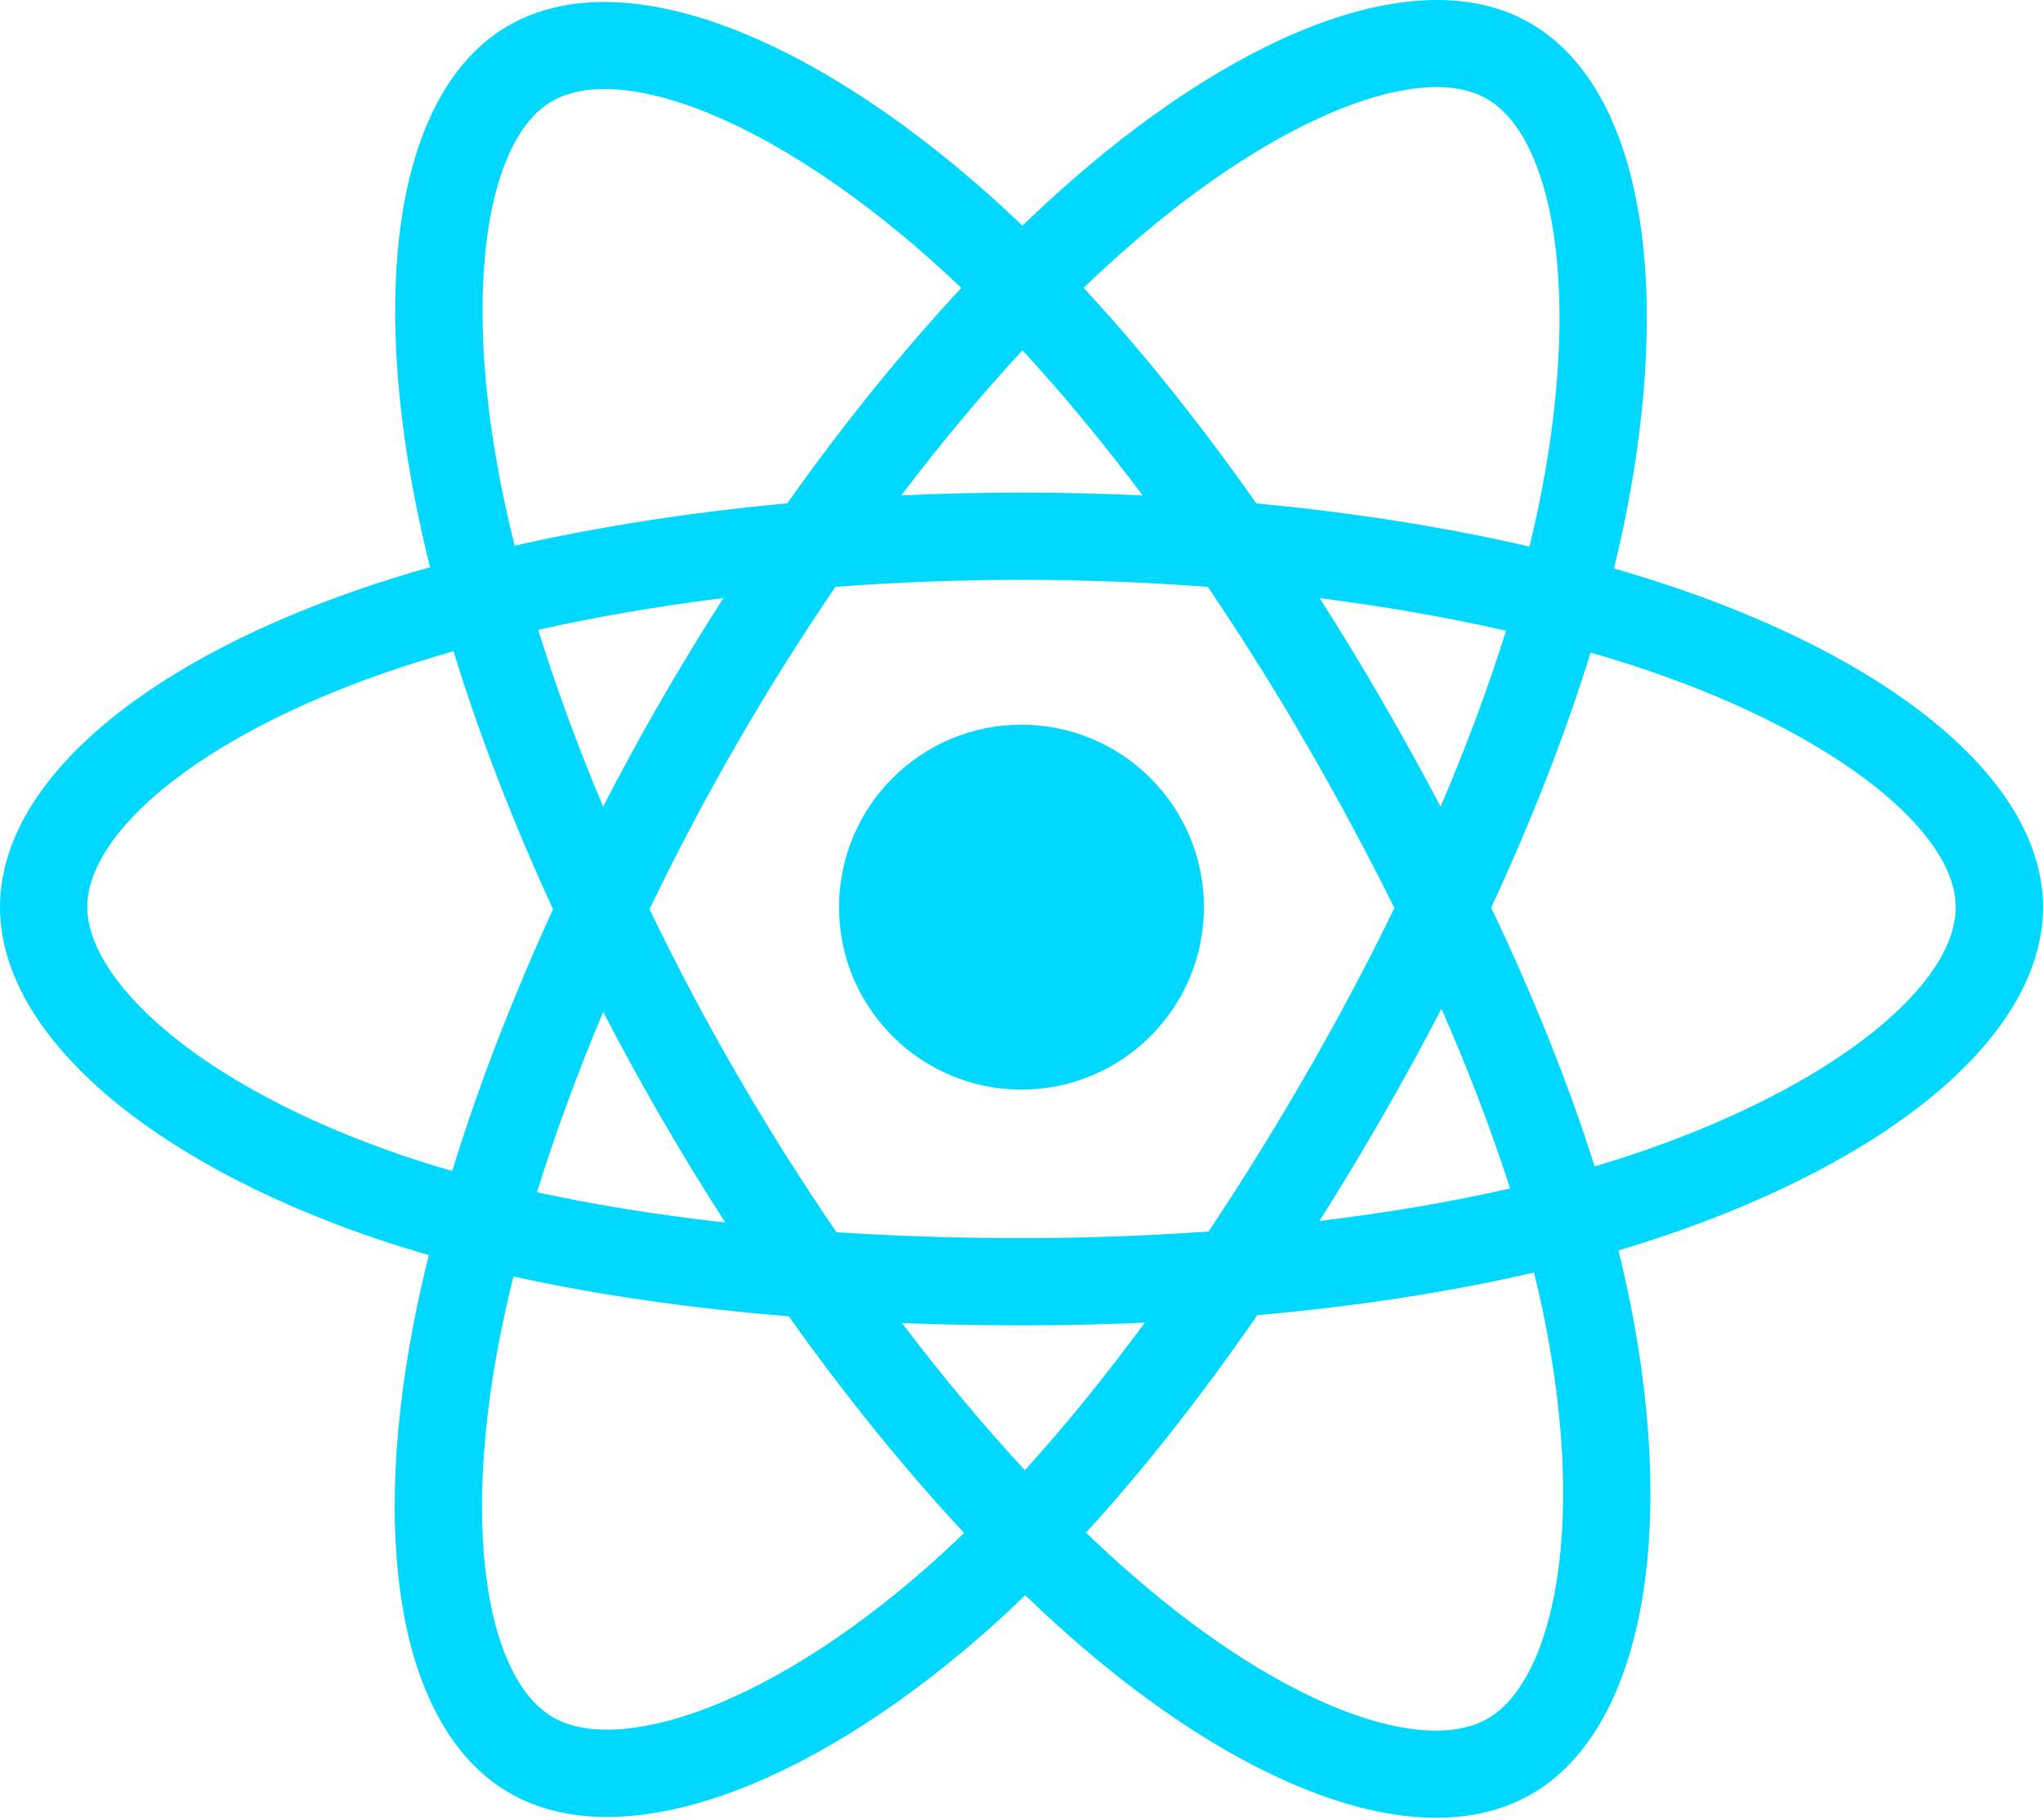
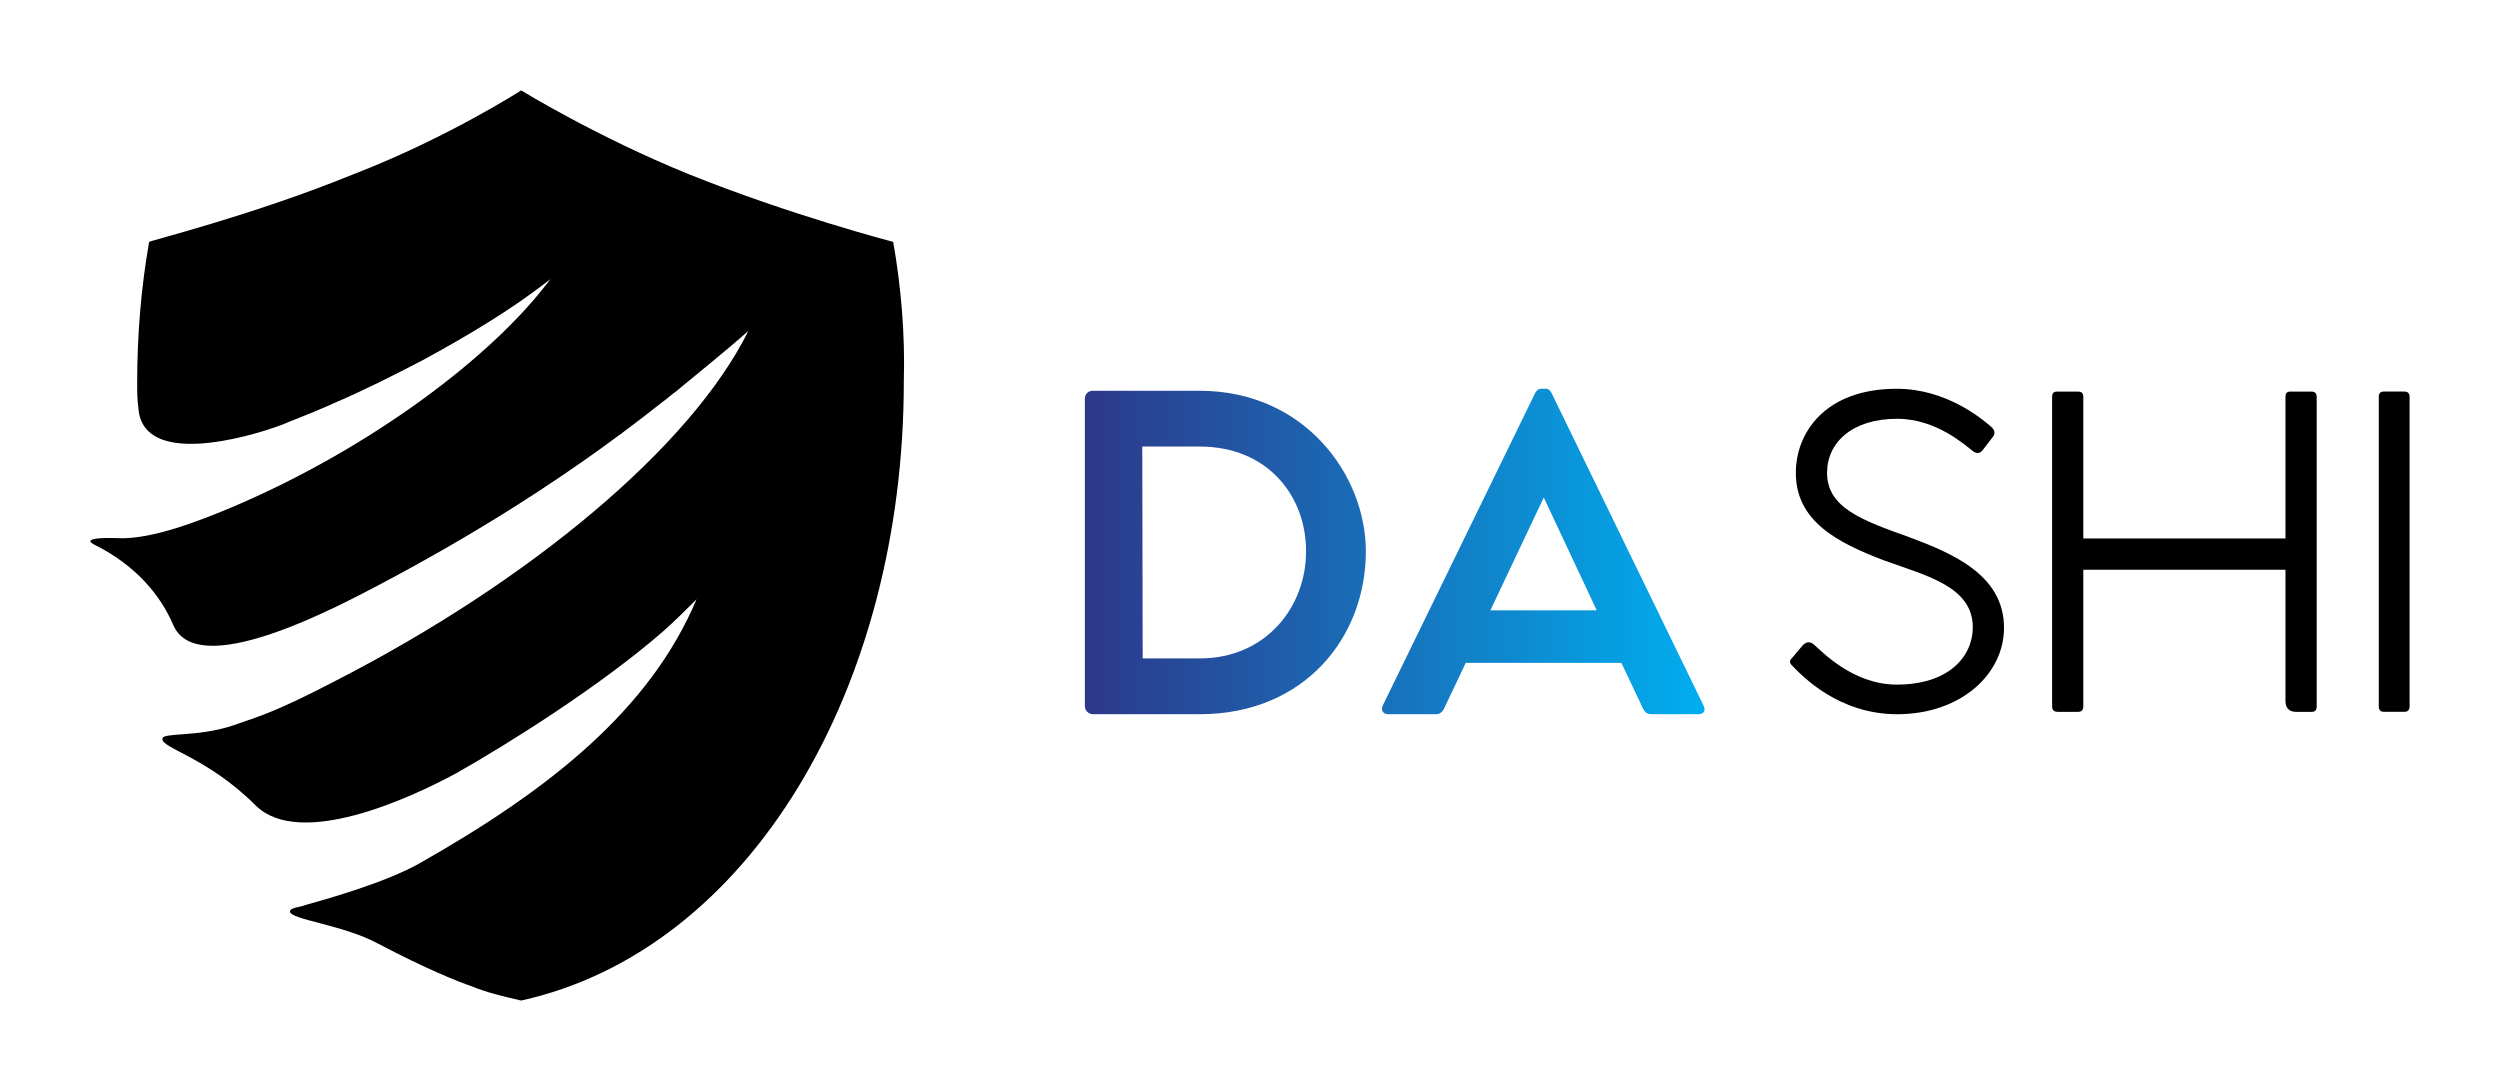
- <svg xmlns="http://www.w3.org/2000/svg" aria-hidden="true" role="img" class="iconify iconify--logos" width="35.93" height="32" preserveAspectRatio="xMidYMid meet" viewBox="0 0 256 228">
-   <path fill="#00D8FF" d="M210.483 73.824a171.49 171.49 0 0 0-8.24-2.597c.465-1.9.893-3.777 1.273-5.621c6.238-30.281 2.16-54.676-11.769-62.708c-13.355-7.7-35.196.329-57.254 19.526a171.23 171.23 0 0 0-6.375 5.848a155.866 155.866 0 0 0-4.241-3.917C100.759 3.829 77.587-4.822 63.673 3.233C50.33 10.957 46.379 33.89 51.995 62.588a170.974 170.974 0 0 0 1.892 8.48c-3.28.932-6.445 1.924-9.474 2.98C17.309 83.498 0 98.307 0 113.668c0 15.865 18.582 31.778 46.812 41.427a145.52 145.52 0 0 0 6.921 2.165a167.467 167.467 0 0 0-2.01 9.138c-5.354 28.2-1.173 50.591 12.134 58.266c13.744 7.926 36.812-.22 59.273-19.855a145.567 145.567 0 0 0 5.342-4.923a168.064 168.064 0 0 0 6.92 6.314c21.758 18.722 43.246 26.282 56.54 18.586c13.731-7.949 18.194-32.003 12.4-61.268a145.016 145.016 0 0 0-1.535-6.842c1.62-.48 3.21-.974 4.76-1.488c29.348-9.723 48.443-25.443 48.443-41.52c0-15.417-17.868-30.326-45.517-39.844Zm-6.365 70.984c-1.4.463-2.836.91-4.3 1.345c-3.24-10.257-7.612-21.163-12.963-32.432c5.106-11 9.31-21.767 12.459-31.957c2.619.758 5.16 1.557 7.61 2.4c23.69 8.156 38.14 20.213 38.14 29.504c0 9.896-15.606 22.743-40.946 31.14Zm-10.514 20.834c2.562 12.94 2.927 24.64 1.23 33.787c-1.524 8.219-4.59 13.698-8.382 15.893c-8.067 4.67-25.32-1.4-43.927-17.412a156.726 156.726 0 0 1-6.437-5.87c7.214-7.889 14.423-17.06 21.459-27.246c12.376-1.098 24.068-2.894 34.671-5.345a134.17 134.17 0 0 1 1.386 6.193ZM87.276 214.515c-7.882 2.783-14.16 2.863-17.955.675c-8.075-4.657-11.432-22.636-6.853-46.752a156.923 156.923 0 0 1 1.869-8.499c10.486 2.32 22.093 3.988 34.498 4.994c7.084 9.967 14.501 19.128 21.976 27.15a134.668 134.668 0 0 1-4.877 4.492c-9.933 8.682-19.886 14.842-28.658 17.94ZM50.35 144.747c-12.483-4.267-22.792-9.812-29.858-15.863c-6.35-5.437-9.555-10.836-9.555-15.216c0-9.322 13.897-21.212 37.076-29.293c2.813-.98 5.757-1.905 8.812-2.773c3.204 10.42 7.406 21.315 12.477 32.332c-5.137 11.18-9.399 22.249-12.634 32.792a134.718 134.718 0 0 1-6.318-1.979Zm12.378-84.26c-4.811-24.587-1.616-43.134 6.425-47.789c8.564-4.958 27.502 2.111 47.463 19.835a144.318 144.318 0 0 1 3.841 3.545c-7.438 7.987-14.787 17.08-21.808 26.988c-12.04 1.116-23.565 2.908-34.161 5.309a160.342 160.342 0 0 1-1.76-7.887Zm110.427 27.268a347.8 347.8 0 0 0-7.785-12.803c8.168 1.033 15.994 2.404 23.343 4.08c-2.206 7.072-4.956 14.465-8.193 22.045a381.151 381.151 0 0 0-7.365-13.322Zm-45.032-43.861c5.044 5.465 10.096 11.566 15.065 18.186a322.04 322.04 0 0 0-30.257-.006c4.974-6.559 10.069-12.652 15.192-18.18ZM82.802 87.83a323.167 323.167 0 0 0-7.227 13.238c-3.184-7.553-5.909-14.98-8.134-22.152c7.304-1.634 15.093-2.97 23.209-3.984a321.524 321.524 0 0 0-7.848 12.897Zm8.081 65.352c-8.385-.936-16.291-2.203-23.593-3.793c2.26-7.3 5.045-14.885 8.298-22.6a321.187 321.187 0 0 0 7.257 13.246c2.594 4.48 5.28 8.868 8.038 13.147Zm37.542 31.03c-5.184-5.592-10.354-11.779-15.403-18.433c4.902.192 9.899.29 14.978.29c5.218 0 10.376-.117 15.453-.343c-4.985 6.774-10.018 12.97-15.028 18.486Zm52.198-57.817c3.422 7.8 6.306 15.345 8.596 22.52c-7.422 1.694-15.436 3.058-23.88 4.071a382.417 382.417 0 0 0 7.859-13.026a347.403 347.403 0 0 0 7.425-13.565Zm-16.898 8.101a358.557 358.557 0 0 1-12.281 19.815a329.4 329.4 0 0 1-23.444.823c-7.967 0-15.716-.248-23.178-.732a310.202 310.202 0 0 1-12.513-19.846h.001a307.41 307.41 0 0 1-10.923-20.627a310.278 310.278 0 0 1 10.89-20.637l-.001.001a307.318 307.318 0 0 1 12.413-19.761c7.613-.576 15.42-.876 23.31-.876H128c7.926 0 15.743.303 23.354.883a329.357 329.357 0 0 1 12.335 19.695a358.489 358.489 0 0 1 11.036 20.54a329.472 329.472 0 0 1-11 20.722Zm22.56-122.124c8.572 4.944 11.906 24.881 6.52 51.026c-.344 1.668-.73 3.367-1.15 5.09c-10.622-2.452-22.155-4.275-34.23-5.408c-7.034-10.017-14.323-19.124-21.64-27.008a160.789 160.789 0 0 1 5.888-5.4c18.9-16.447 36.564-22.941 44.612-18.3ZM128 90.808c12.625 0 22.86 10.235 22.86 22.86s-10.235 22.86-22.86 22.86s-22.86-10.235-22.86-22.86s10.235-22.86 22.86-22.86Z" />
+ <svg xmlns="http://www.w3.org/2000/svg" version="1.1" width="3233.893" height="1411.205" viewBox="0 0 3233.893 1411.205">
+   <g transform="scale(11.69465) translate(10, 10)">
+     <defs id="SvgjsDefs5310">
+       <linearGradient id="SvgjsLinearGradient5317">
+         <stop id="SvgjsStop5318" stop-color="#2d388a" offset="0" />
+         <stop id="SvgjsStop5319" stop-color="#00aeef" offset="1" />
+       </linearGradient>
+     </defs>
+     <g id="SvgjsG5311" featureKey="odWo6G-0" transform="matrix(1.46965,0,0,1.46965,-21.4273,-15.87222)" fill="#000000">
+       <path d="M75,22.2c0,0-7.7-2-15.4-5.1C52.7,14.3,47,10.8,47,10.8s-5.6,3.6-12.6,6.3c-7.6,3.1-15.3,5-15.4,5.1  c-0.6,3.4-0.9,7-0.9,10.6c0,0.8,0,1.2,0.1,2c0.4,4.3,8,2.2,10.7,1.2c0.3-0.1,0.7-0.3,1-0.4c1-0.4,2-0.8,3.1-1.3  c2.1-0.9,4.3-2,6.6-3.2c3.3-1.8,6.7-3.8,9.6-6.1c-4.3,5.8-13.5,12.7-23.8,17.1c-2.6,1.1-6.2,2.5-8.7,2.4c-3-0.1-2,0.4-1.8,0.5  c3.2,1.6,5,3.9,5.9,6c0.6,1.4,2.7,3.6,14-2.2c6.4-3.3,14.6-8,22.9-14.6c0.3-0.2,0.6-0.5,0.9-0.7c1.8-1.5,3.7-3,5.5-4.6  c-4.3,8.7-16.4,18.8-31,26.3c-4.6,2.4-5.8,2.7-7.8,3.4c-2.7,0.9-5.3,0.5-5.3,1c-0.1,0.7,3.4,1.4,7,5c3.3,3.3,11.6-0.5,15.1-2.4  C46,60,53,55.6,57.7,51.5c0.9-0.8,1.7-1.6,2.5-2.4c-3.5,8.3-11,14.3-20.9,19.9c-2.5,1.4-6.7,2.6-8.5,3.1c-0.5,0.2-1.2,0.2-1.2,0.5  c0,0.6,4,1,6.6,2.4c3.6,1.9,6.1,2.9,7,3.2c1.2,0.5,2.5,0.8,3.8,1.1c17.2-3.8,28.8-23.5,28.8-46.6C75.9,29.2,75.6,25.6,75,22.2z" />
+     </g>
+     <g id="SvgjsG5312" featureKey="nameLeftFeature-0" transform="matrix(2.638399,0,0,2.638399,107.3175,16.23176)" fill="url(#SvgjsLinearGradient5317)">
+       <path d="M5.83 6.441 c4.407 0 6.966 3.542 6.966 6.729 c0 3.61 -2.576 6.83 -6.966 6.83 l-4.475 0 c-0.186 0 -0.339 -0.152 -0.339 -0.339 l0 -12.898 c0 -0.169 0.136 -0.322 0.322 -0.322 l4.492 0 z M5.83 17.661 c2.797 0 4.475 -2.187 4.458 -4.509 c0 -2.288 -1.593 -4.373 -4.458 -4.373 l-2.407 0 l0.017 8.881 l2.39 0 z M26.949 19.627 c0.102 0.203 0.034 0.373 -0.203 0.373 l-1.983 0 c-0.169 0 -0.271 -0.085 -0.339 -0.22 l-0.915 -1.932 l-6.526 0 l-0.915 1.932 c-0.068 0.136 -0.186 0.22 -0.339 0.22 l-2 0 c-0.203 0 -0.322 -0.169 -0.22 -0.373 l6.39 -13.102 c0.068 -0.119 0.152 -0.17 0.237 -0.17 l0.203 0 c0.102 0 0.169 0.051 0.237 0.17 z M18.017 15.644 l4.458 0 l-2.22 -4.729 z" />
+     </g>
+     <g id="SvgjsG5313" featureKey="nameRightFeature-0" transform="matrix(2.612605,0,0,2.612605,185.9872,16.48237)" fill="#000000">
+       <path d="M0.847 17.729 l0.474 -0.559 c0.152 -0.153 0.305 -0.136 0.441 -0.034 c0.322 0.271 1.644 1.712 3.525 1.712 c2.237 0 3.22 -1.22 3.22 -2.424 c0 -1.729 -1.966 -2.186 -3.746 -2.83 c-2.017 -0.763 -3.746 -1.678 -3.746 -3.712 c0 -1.695 1.237 -3.559 4.271 -3.559 c2.085 0 3.593 1.254 4 1.61 c0.136 0.119 0.186 0.271 0.085 0.407 l-0.441 0.576 c-0.102 0.136 -0.237 0.169 -0.39 0.068 c-0.339 -0.254 -1.559 -1.39 -3.237 -1.39 c-1.899 0 -2.966 1 -2.966 2.288 c0 1.492 1.509 2.017 3.492 2.729 c1.814 0.678 4 1.593 4 3.83 c0 1.966 -1.83 3.661 -4.525 3.661 c-2.475 0 -4 -1.61 -4.39 -2 c-0.119 -0.119 -0.22 -0.22 -0.068 -0.373 z M22.83 6.441 c0.153 0 0.237 0.068 0.237 0.221 l0 13.119 c0 0.136 -0.068 0.22 -0.203 0.22 l-0.678 0 c-0.305 0 -0.441 -0.186 -0.441 -0.458 l0 -5.559 l-8.559 0 l0 5.78 c0 0.153 -0.068 0.237 -0.22 0.237 l-0.864 0 c-0.17 0 -0.237 -0.085 -0.237 -0.237 l0 -13.102 c0 -0.153 0.068 -0.22 0.22 -0.22 l0.881 0 c0.136 0 0.22 0.068 0.22 0.22 l0 6 l8.559 0 l0 -6 c0 -0.153 0.068 -0.22 0.203 -0.22 l0.881 0 z M26.78 6.441 l-0.864 0 c-0.153 0 -0.22 0.068 -0.22 0.22 l0 13.119 c0 0.136 0.068 0.22 0.22 0.22 l0.881 0 c0.119 0 0.203 -0.085 0.203 -0.22 l0 -13.119 c0 -0.153 -0.085 -0.22 -0.22 -0.22 z" />
+     </g>
+   </g>
</svg>
